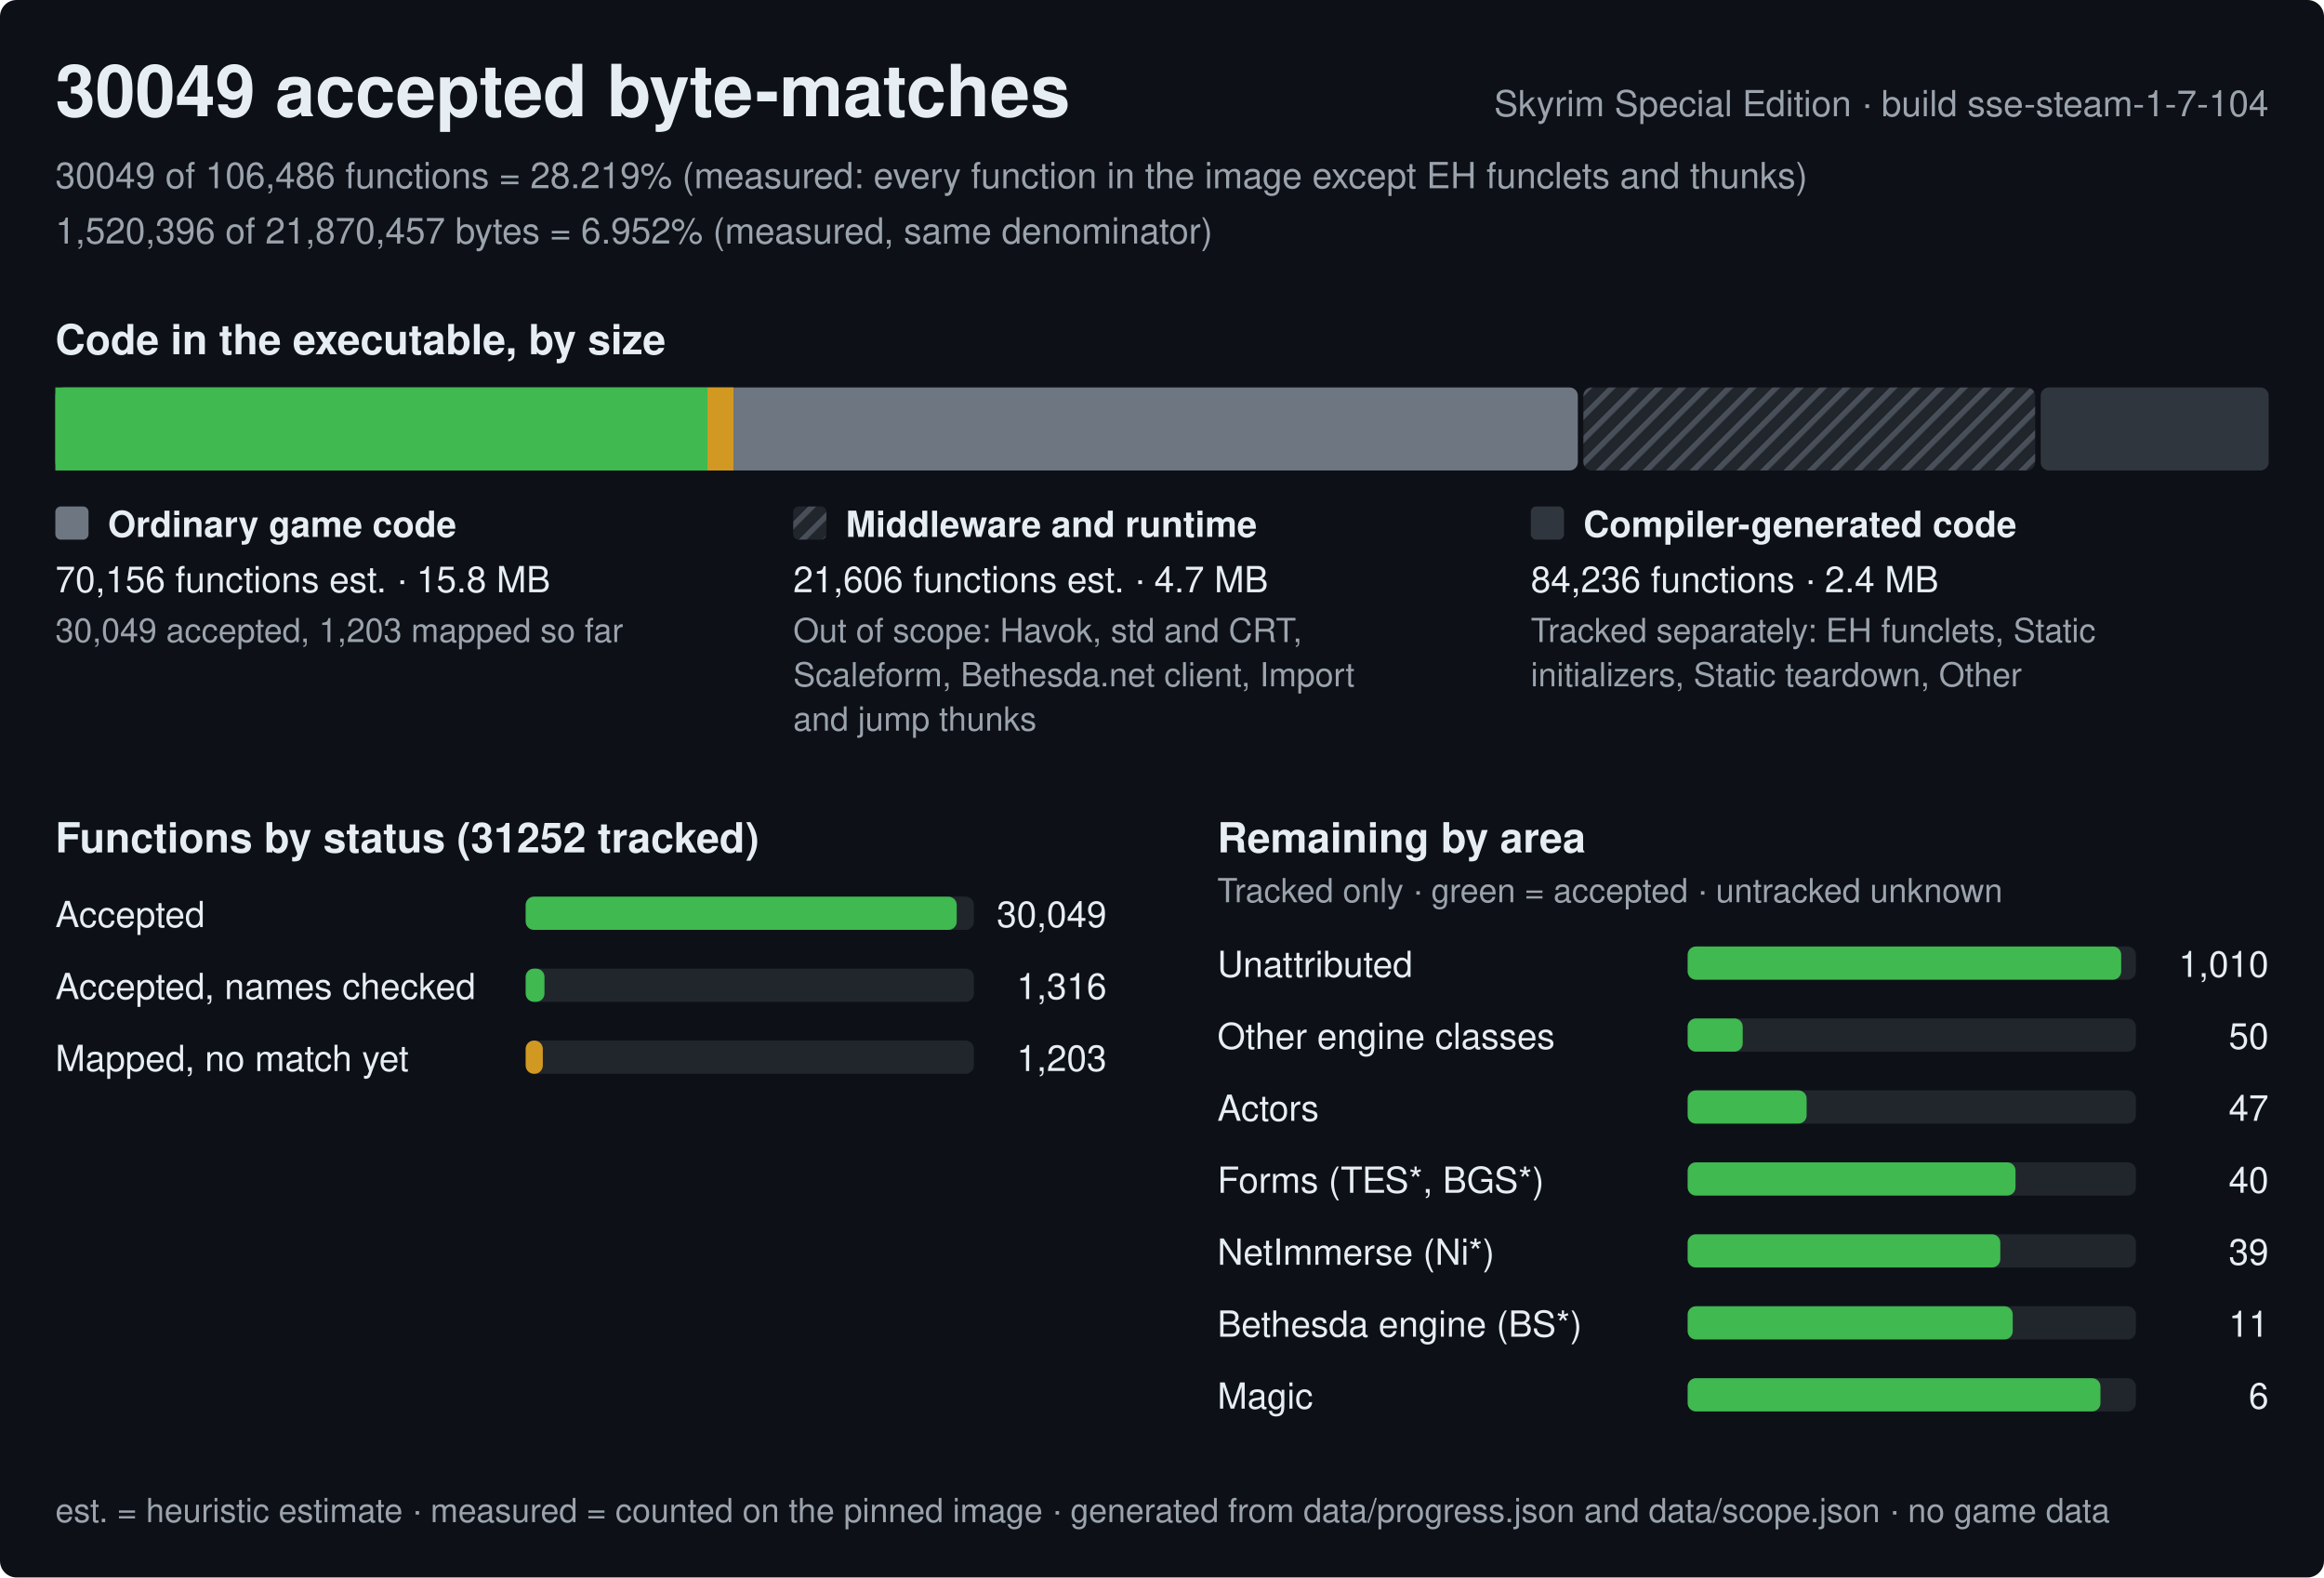
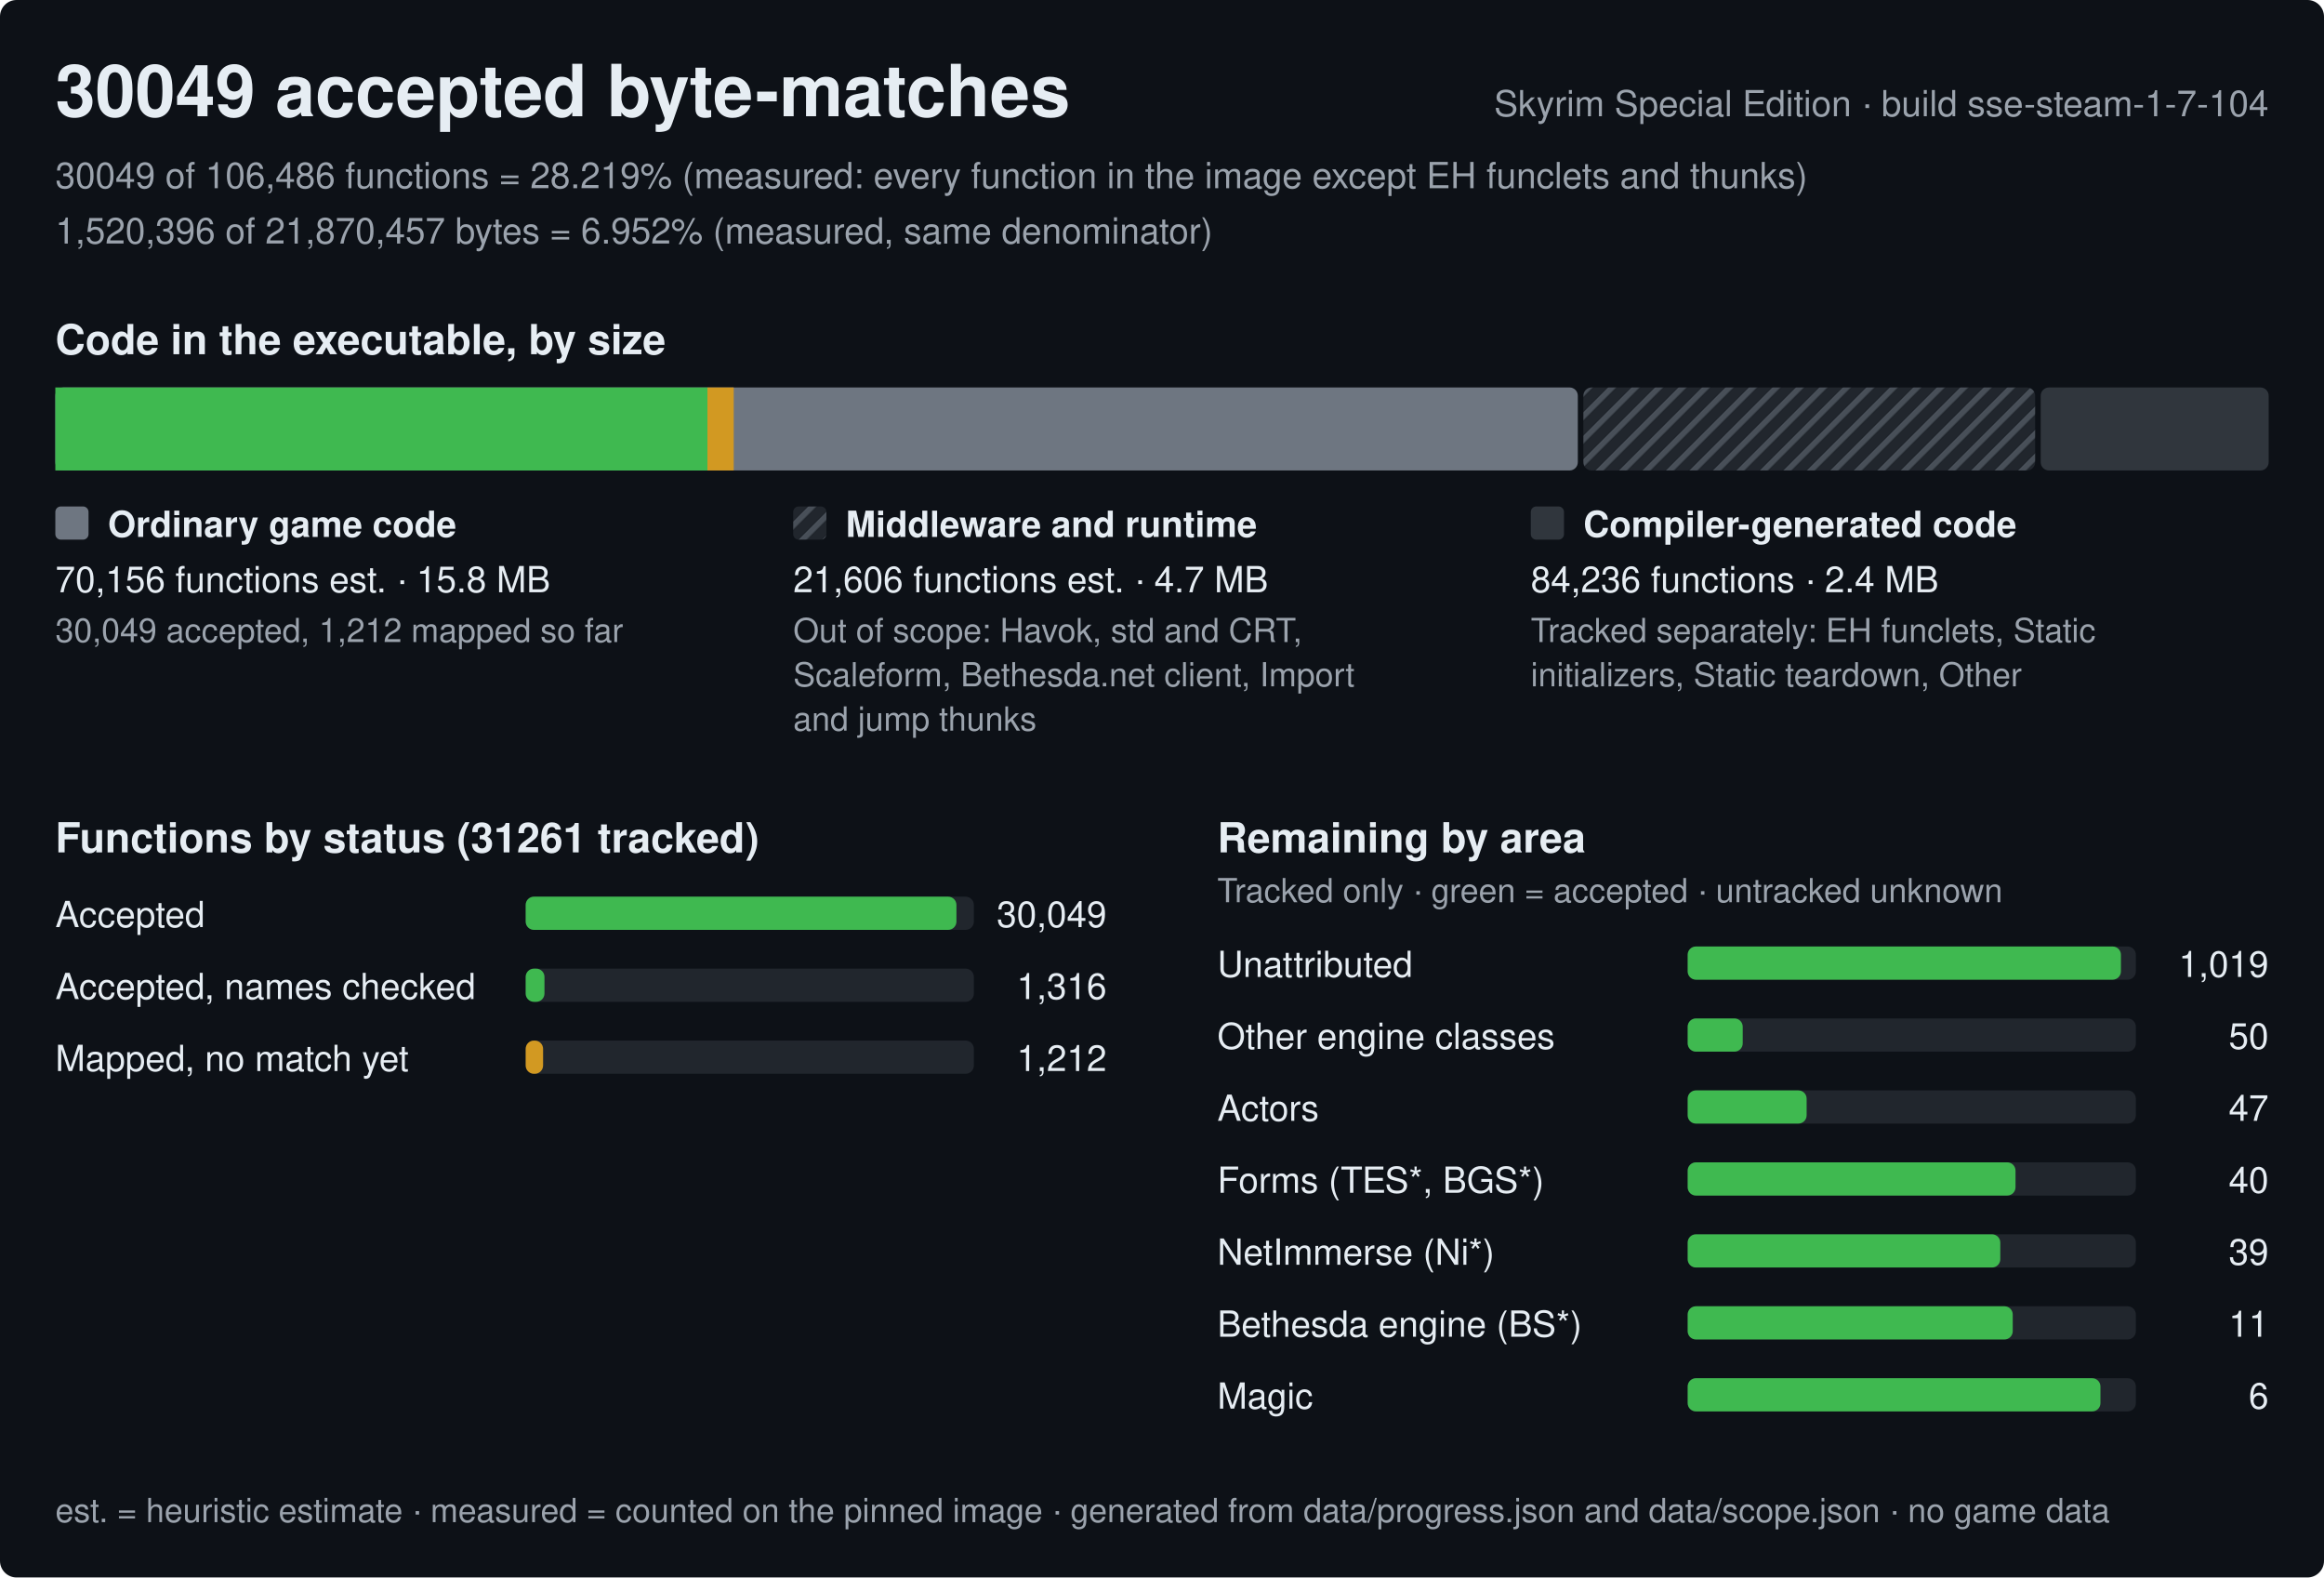
<svg xmlns="http://www.w3.org/2000/svg" width="840" height="570" viewBox="0 0 840 570" role="img" aria-label="Progress of the Skyrim Special Edition byte-matching reconstruction, build sse-steam-1-7-104">
  <style>text{font-family:-apple-system,BlinkMacSystemFont,'Segoe UI',Helvetica,Arial,sans-serif;fill:#e6edf3;white-space:pre}.h{font-size:26px;font-weight:600}.st{font-size:15px;font-weight:600}.lb{font-size:13px;font-weight:600}.bl{font-size:12px;font-weight:600;stroke:#0d1117;stroke-width:3px;paint-order:stroke;stroke-linejoin:round}.rl{font-size:13px}.fn{font-size:12px;fill:#9ba3ad}.mu{fill:#9ba3ad}</style>
  <defs>
    <pattern id="hx" width="6" height="6" patternUnits="userSpaceOnUse" patternTransform="rotate(45)">
      <rect width="6" height="6" fill="#21262d" />
      <rect width="2" height="6" fill="#484f58" />
    </pattern>
  </defs>
  <rect width="840" height="570" rx="6" fill="#0d1117" />
  <text x="20" y="42" class="h">30049 accepted byte-matches</text>
  <text x="820" y="42" class="rl mu" text-anchor="end">Skyrim Special Edition · build sse-steam-1-7-104</text>
  <text x="20" y="68" class="rl mu">30049 of 106,486 functions = 28.219% (measured: every function in the image except EH funclets and thunks)</text>
  <text x="20" y="88" class="rl mu">1,520,396 of 21,870,457 bytes = 6.952% (measured, same denominator)</text>
  <text x="20" y="128" class="st">Code in the executable, by size</text>
  <rect x="20" y="140" width="550.3" height="30" rx="3" fill="#6e7681" />
  <rect x="20" y="140" width="235.7" height="30" fill="#3fb950" />
-   <rect x="255.7" y="140" width="9.4" height="30" fill="#d29922" />
+   <rect x="255.7" y="140" width="9.5" height="30" fill="#d29922" />
  <rect x="572.3" y="140" width="163.3" height="30" rx="3" fill="url(#hx)" />
  <rect x="737.6" y="140" width="82.4" height="30" rx="3" fill="#30363d" />
  <rect x="20" y="183" width="12" height="12" rx="2" fill="#6e7681" />
  <text x="39" y="194" class="lb">Ordinary game code</text>
  <text x="20" y="214" class="rl">70,156 functions est. · 15.8 MB</text>
-   <text x="20" y="232" class="fn">30,049 accepted, 1,203 mapped so far</text>
+   <text x="20" y="232" class="fn">30,049 accepted, 1,212 mapped so far</text>
  <rect x="286.7" y="183" width="12" height="12" rx="2" fill="url(#hx)" />
  <text x="305.7" y="194" class="lb">Middleware and runtime</text>
  <text x="286.7" y="214" class="rl">21,606 functions est. · 4.7 MB</text>
  <text x="286.7" y="232" class="fn">Out of scope: Havok, std and CRT,</text>
  <text x="286.7" y="248" class="fn">Scaleform, Bethesda.net client, Import</text>
  <text x="286.7" y="264" class="fn">and jump thunks</text>
  <rect x="553.3" y="183" width="12" height="12" rx="2" fill="#30363d" />
  <text x="572.3" y="194" class="lb">Compiler-generated code</text>
  <text x="553.3" y="214" class="rl">84,236 functions · 2.4 MB</text>
  <text x="553.3" y="232" class="fn">Tracked separately: EH funclets, Static</text>
  <text x="553.3" y="248" class="fn">initializers, Static teardown, Other</text>
-   <text x="20" y="308" class="st">Functions by status (31252 tracked)</text>
+   <text x="20" y="308" class="st">Functions by status (31261 tracked)</text>
  <text x="20" y="335" class="rl">Accepted</text>
  <rect x="190" y="324" width="162.0" height="12" rx="3" fill="#21262d" />
-   <rect x="190" y="324" width="155.8" height="12" rx="3" fill="#3fb950" />
+   <rect x="190" y="324" width="155.7" height="12" rx="3" fill="#3fb950" />
  <text x="400.0" y="335" class="rl" text-anchor="end">30,049</text>
  <text x="20" y="361" class="rl">Accepted, names checked</text>
  <rect x="190" y="350" width="162.0" height="12" rx="3" fill="#21262d" />
  <rect x="190" y="350" width="6.8" height="12" rx="3" fill="#3fb950" />
  <text x="400.0" y="361" class="rl" text-anchor="end">1,316</text>
  <text x="20" y="387" class="rl">Mapped, no match yet</text>
  <rect x="190" y="376" width="162.0" height="12" rx="3" fill="#21262d" />
-   <rect x="190" y="376" width="6.2" height="12" rx="3" fill="#d29922" />
-   <text x="400.0" y="387" class="rl" text-anchor="end">1,203</text>
+   <rect x="190" y="376" width="6.3" height="12" rx="3" fill="#d29922" />
+   <text x="400.0" y="387" class="rl" text-anchor="end">1,212</text>
  <text x="440.0" y="308" class="st">Remaining by area</text>
  <text x="440.0" y="326" class="fn">Tracked only · green = accepted · untracked unknown</text>
  <text x="440.0" y="353" class="rl">Unattributed</text>
  <rect x="610.0" y="342" width="162.0" height="12" rx="3" fill="#21262d" />
-   <rect x="610.0" y="342" width="156.7" height="12" rx="3" fill="#3fb950" />
-   <text x="820.0" y="353" class="rl" text-anchor="end">1,010</text>
+   <rect x="610.0" y="342" width="156.6" height="12" rx="3" fill="#3fb950" />
+   <text x="820.0" y="353" class="rl" text-anchor="end">1,019</text>
  <text x="440.0" y="379" class="rl">Other engine classes</text>
  <rect x="610.0" y="368" width="162.0" height="12" rx="3" fill="#21262d" />
  <rect x="610.0" y="368" width="19.9" height="12" rx="3" fill="#3fb950" />
  <text x="820.0" y="379" class="rl" text-anchor="end">50</text>
  <text x="440.0" y="405" class="rl">Actors</text>
  <rect x="610.0" y="394" width="162.0" height="12" rx="3" fill="#21262d" />
  <rect x="610.0" y="394" width="43" height="12" rx="3" fill="#3fb950" />
  <text x="820.0" y="405" class="rl" text-anchor="end">47</text>
  <text x="440.0" y="431" class="rl">Forms (TES*, BGS*)</text>
  <rect x="610.0" y="420" width="162.0" height="12" rx="3" fill="#21262d" />
  <rect x="610.0" y="420" width="118.5" height="12" rx="3" fill="#3fb950" />
  <text x="820.0" y="431" class="rl" text-anchor="end">40</text>
  <text x="440.0" y="457" class="rl">NetImmerse (Ni*)</text>
  <rect x="610.0" y="446" width="162.0" height="12" rx="3" fill="#21262d" />
  <rect x="610.0" y="446" width="113" height="12" rx="3" fill="#3fb950" />
  <text x="820.0" y="457" class="rl" text-anchor="end">39</text>
  <text x="440.0" y="483" class="rl">Bethesda engine (BS*)</text>
  <rect x="610.0" y="472" width="162.0" height="12" rx="3" fill="#21262d" />
  <rect x="610.0" y="472" width="117.5" height="12" rx="3" fill="#3fb950" />
  <text x="820.0" y="483" class="rl" text-anchor="end">11</text>
  <text x="440.0" y="509" class="rl">Magic</text>
  <rect x="610.0" y="498" width="162.0" height="12" rx="3" fill="#21262d" />
  <rect x="610.0" y="498" width="149.2" height="12" rx="3" fill="#3fb950" />
  <text x="820.0" y="509" class="rl" text-anchor="end">6</text>
  <text x="20" y="550" class="fn">est. = heuristic estimate · measured = counted on the pinned image · generated from data/progress.json and data/scope.json · no game data</text>
</svg>
